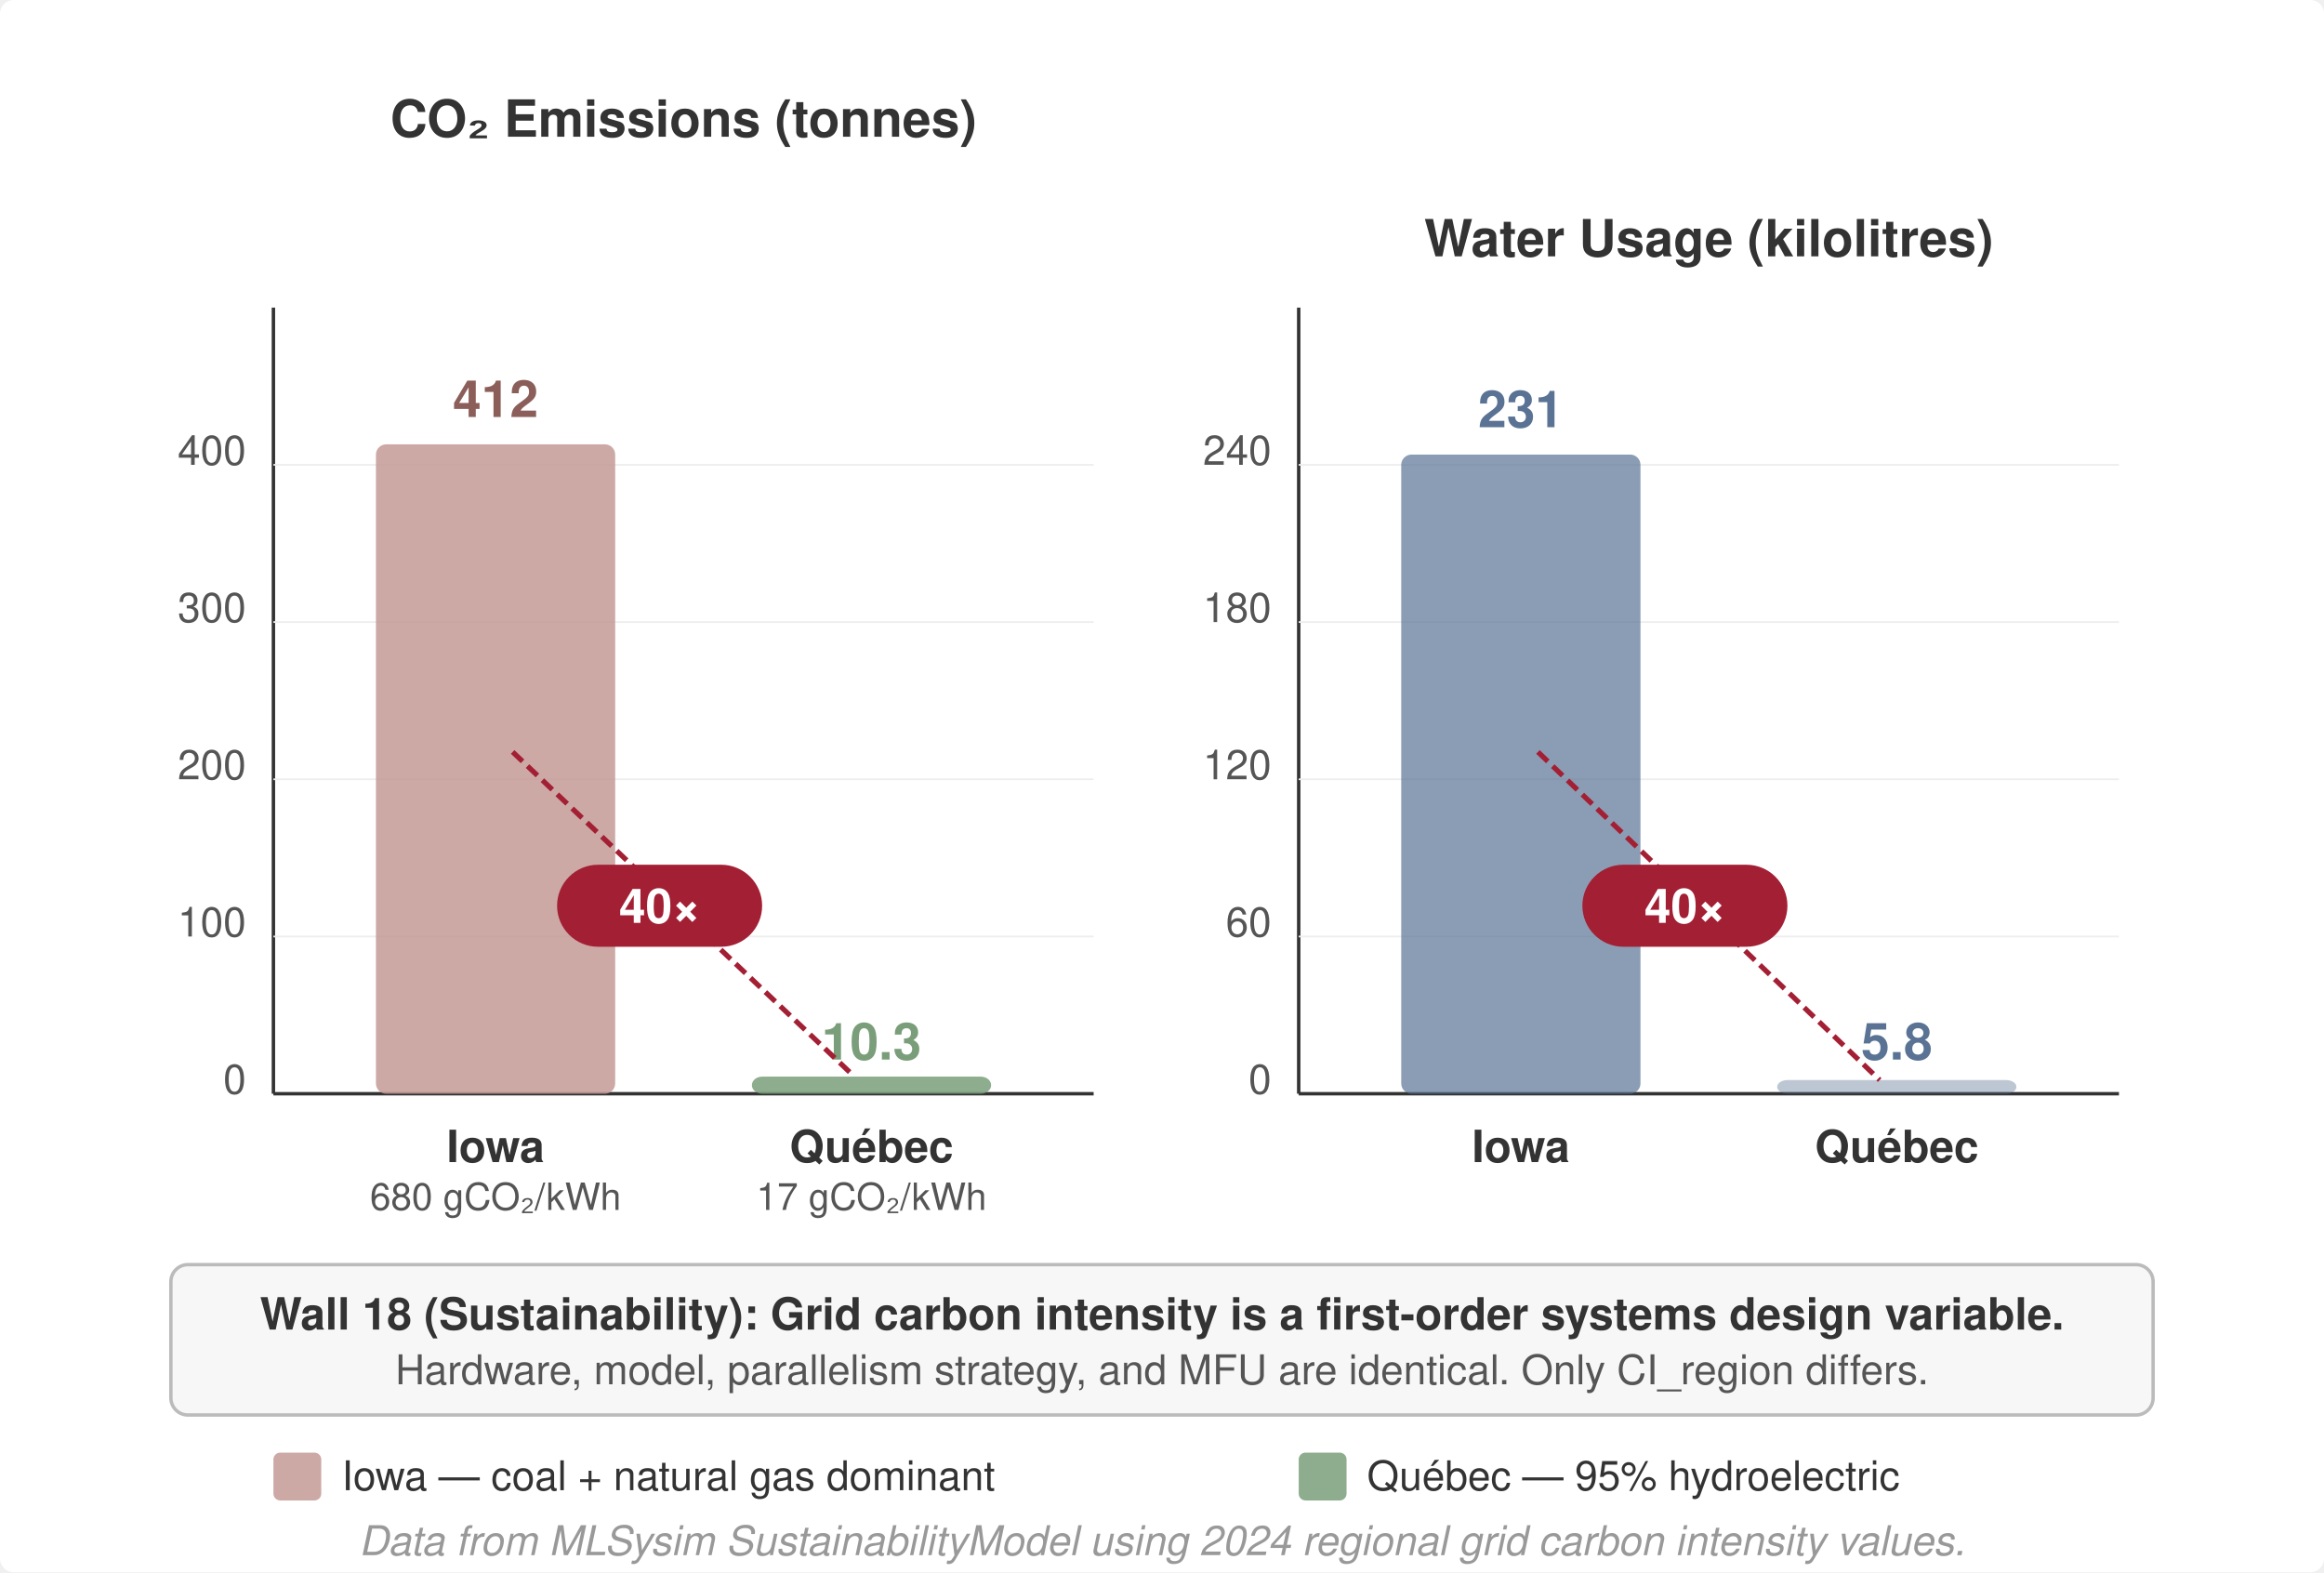
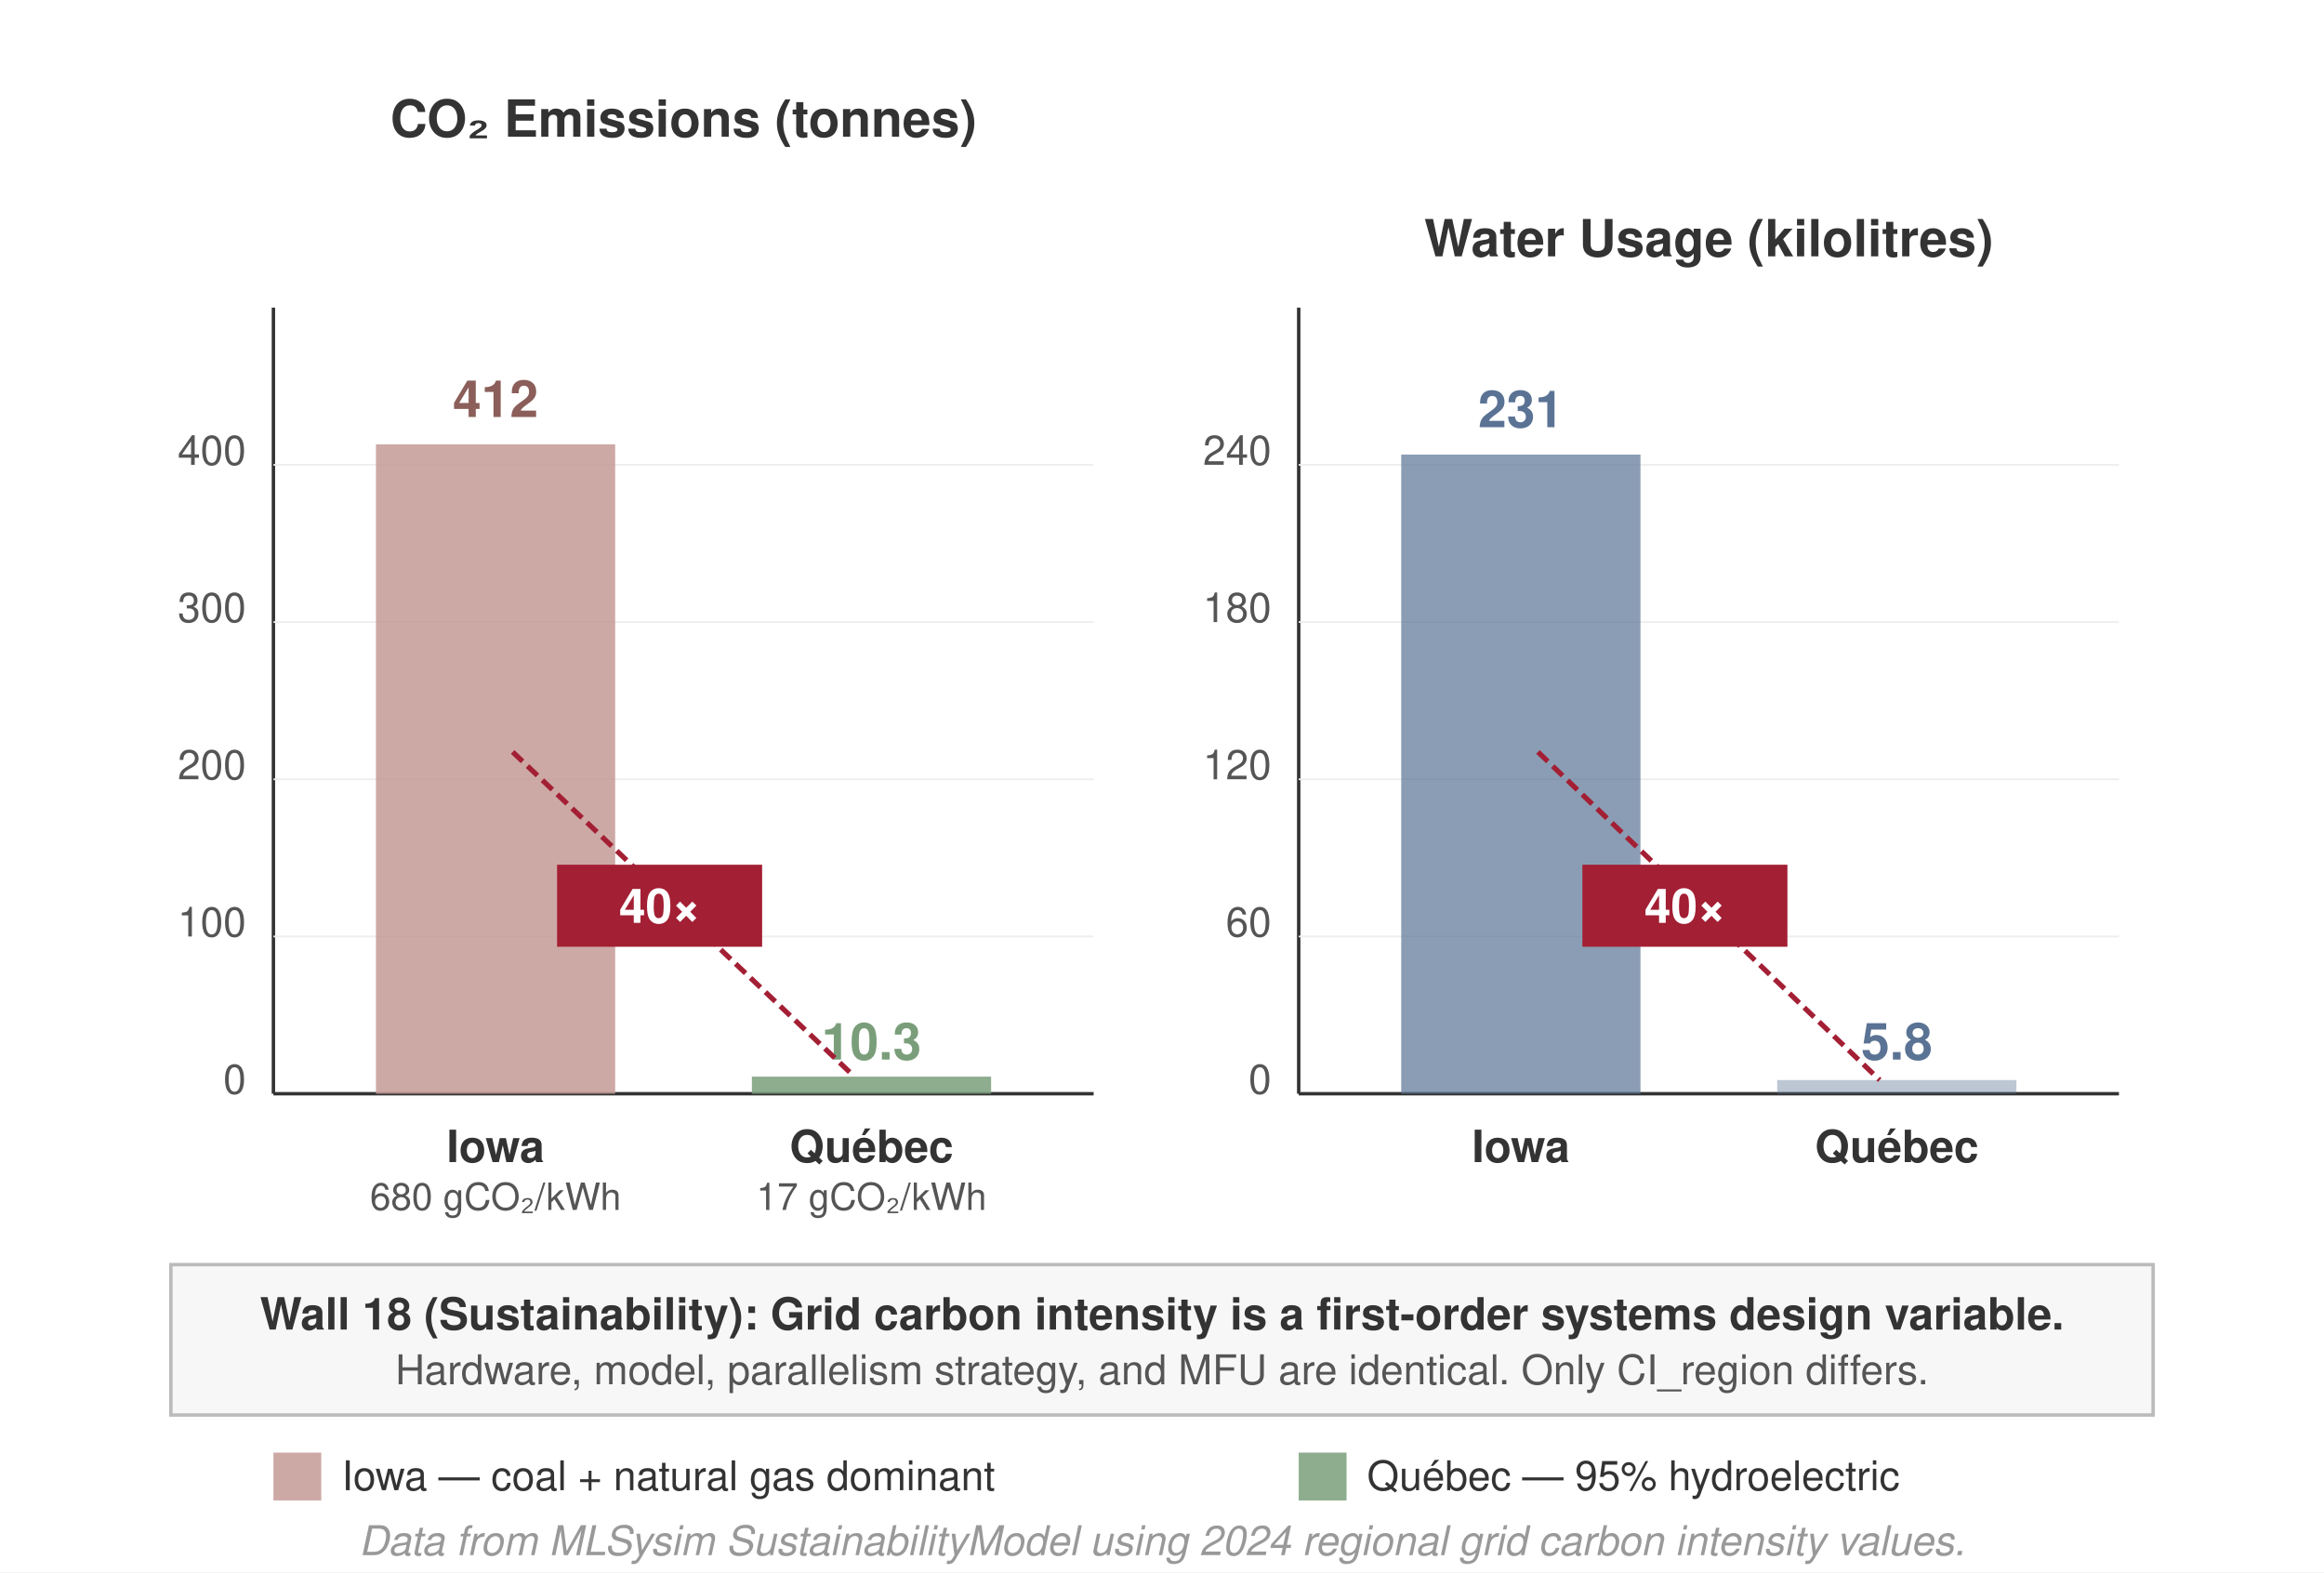
<svg xmlns="http://www.w3.org/2000/svg" viewBox="0 0 680 460" font-family="Helvetica Neue, Helvetica, Arial, sans-serif">
-   <rect width="680" height="460" fill="#fff" rx="4" />
+   <rect width="680" height="460" fill="#fff" />
  <text x="200" y="40" text-anchor="middle" font-size="15" font-weight="700" fill="#333">CO₂ Emissions (tonnes)</text>
  <line x1="80" y1="90" x2="80" y2="320" stroke="#333" stroke-width="1" />
  <line x1="80" y1="320" x2="320" y2="320" stroke="#333" stroke-width="1" />
  <text x="72" y="320" text-anchor="end" font-size="12" fill="#555">0</text>
  <text x="72" y="274" text-anchor="end" font-size="12" fill="#555">100</text>
  <text x="72" y="228" text-anchor="end" font-size="12" fill="#555">200</text>
  <text x="72" y="182" text-anchor="end" font-size="12" fill="#555">300</text>
  <text x="72" y="136" text-anchor="end" font-size="12" fill="#555">400</text>
  <line x1="80" y1="274" x2="320" y2="274" stroke="#eee" stroke-width="0.5" />
  <line x1="80" y1="228" x2="320" y2="228" stroke="#eee" stroke-width="0.5" />
  <line x1="80" y1="182" x2="320" y2="182" stroke="#eee" stroke-width="0.5" />
  <line x1="80" y1="136" x2="320" y2="136" stroke="#eee" stroke-width="0.5" />
-   <rect x="110" y="130" width="70" height="190" rx="3" fill="#c49a96" opacity="0.85" />
+   <rect x="110" y="130" width="70" height="190" fill="#c49a96" opacity="0.85" />
  <text x="145" y="122" text-anchor="middle" font-size="15" font-weight="700" fill="#8b5e5a">412</text>
  <text x="145" y="340" text-anchor="middle" font-size="13" font-weight="700" fill="#333">Iowa</text>
  <text x="145" y="354" text-anchor="middle" font-size="11" fill="#555">680 gCO₂/kWh</text>
-   <rect x="220" y="315" width="70" height="5" rx="3" fill="#7a9e7a" opacity="0.85" />
+   <rect x="220" y="315" width="70" height="5" fill="#7a9e7a" opacity="0.85" />
  <text x="255" y="310" text-anchor="middle" font-size="15" font-weight="700" fill="#7a9e7a">10.3</text>
  <text x="255" y="340" text-anchor="middle" font-size="13" font-weight="700" fill="#333">Québec</text>
  <text x="255" y="354" text-anchor="middle" font-size="11" fill="#555">17 gCO₂/kWh</text>
  <line x1="150" y1="220" x2="250" y2="315" stroke="#a31f34" stroke-width="1.5" stroke-dasharray="4,2" />
-   <rect x="163" y="253" width="60" height="24" rx="12" fill="#a31f34" />
+   <rect x="163" y="253" width="60" height="24" fill="#a31f34" />
  <text x="193" y="270" text-anchor="middle" font-size="14" font-weight="700" fill="#fff">40×</text>
  <text x="500" y="75" text-anchor="middle" font-size="15" font-weight="700" fill="#333">Water Usage (kilolitres)</text>
  <line x1="380" y1="90" x2="380" y2="320" stroke="#333" stroke-width="1" />
  <line x1="380" y1="320" x2="620" y2="320" stroke="#333" stroke-width="1" />
  <text x="372" y="320" text-anchor="end" font-size="12" fill="#555">0</text>
  <text x="372" y="274" text-anchor="end" font-size="12" fill="#555">60</text>
  <text x="372" y="228" text-anchor="end" font-size="12" fill="#555">120</text>
  <text x="372" y="182" text-anchor="end" font-size="12" fill="#555">180</text>
  <text x="372" y="136" text-anchor="end" font-size="12" fill="#555">240</text>
  <line x1="380" y1="274" x2="620" y2="274" stroke="#eee" stroke-width="0.5" />
  <line x1="380" y1="228" x2="620" y2="228" stroke="#eee" stroke-width="0.5" />
  <line x1="380" y1="182" x2="620" y2="182" stroke="#eee" stroke-width="0.5" />
  <line x1="380" y1="136" x2="620" y2="136" stroke="#eee" stroke-width="0.5" />
-   <rect x="410" y="133" width="70" height="187" rx="3" fill="#5a7394" opacity="0.7" />
+   <rect x="410" y="133" width="70" height="187" fill="#5a7394" opacity="0.7" />
  <text x="445" y="125" text-anchor="middle" font-size="15" font-weight="700" fill="#5a7394">231</text>
  <text x="445" y="340" text-anchor="middle" font-size="13" font-weight="700" fill="#333">Iowa</text>
-   <rect x="520" y="316" width="70" height="4" rx="3" fill="#5a7394" opacity="0.4" />
+   <rect x="520" y="316" width="70" height="4" fill="#5a7394" opacity="0.4" />
  <text x="555" y="310" text-anchor="middle" font-size="15" font-weight="700" fill="#5a7394">5.8</text>
  <text x="555" y="340" text-anchor="middle" font-size="13" font-weight="700" fill="#333">Québec</text>
  <line x1="450" y1="220" x2="550" y2="316" stroke="#a31f34" stroke-width="1.5" stroke-dasharray="4,2" />
-   <rect x="463" y="253" width="60" height="24" rx="12" fill="#a31f34" />
+   <rect x="463" y="253" width="60" height="24" fill="#a31f34" />
  <text x="493" y="270" text-anchor="middle" font-size="14" font-weight="700" fill="#fff">40×</text>
-   <rect x="50" y="370" width="580" height="44" rx="5" fill="#f7f7f7" stroke="#bbb" stroke-width="1" />
+   <rect x="50" y="370" width="580" height="44" fill="#f7f7f7" stroke="#bbb" stroke-width="1" />
  <text x="340" y="389" text-anchor="middle" font-size="13" font-weight="700" fill="#333">Wall 18 (Sustainability): Grid carbon intensity is a first-order systems design variable.</text>
  <text x="340" y="405" text-anchor="middle" font-size="12" fill="#555">Hardware, model, parallelism strategy, and MFU are identical. Only CI_region differs.</text>
-   <rect x="80" y="425" width="14" height="14" fill="#c49a96" opacity="0.85" rx="2" />
+   <rect x="80" y="425" width="14" height="14" fill="#c49a96" opacity="0.85" />
  <text x="100" y="436" font-size="12" fill="#333">Iowa — coal + natural gas dominant</text>
-   <rect x="380" y="425" width="14" height="14" fill="#7a9e7a" opacity="0.85" rx="2" />
+   <rect x="380" y="425" width="14" height="14" fill="#7a9e7a" opacity="0.85" />
  <text x="400" y="436" font-size="12" fill="#333">Québec — 95% hydroelectric</text>
  <text x="340" y="455" text-anchor="middle" font-size="12" font-style="italic" fill="#999">Data from MLSysim SustainabilityModel using 2024 regional grid carbon intensity values.</text>
</svg>
